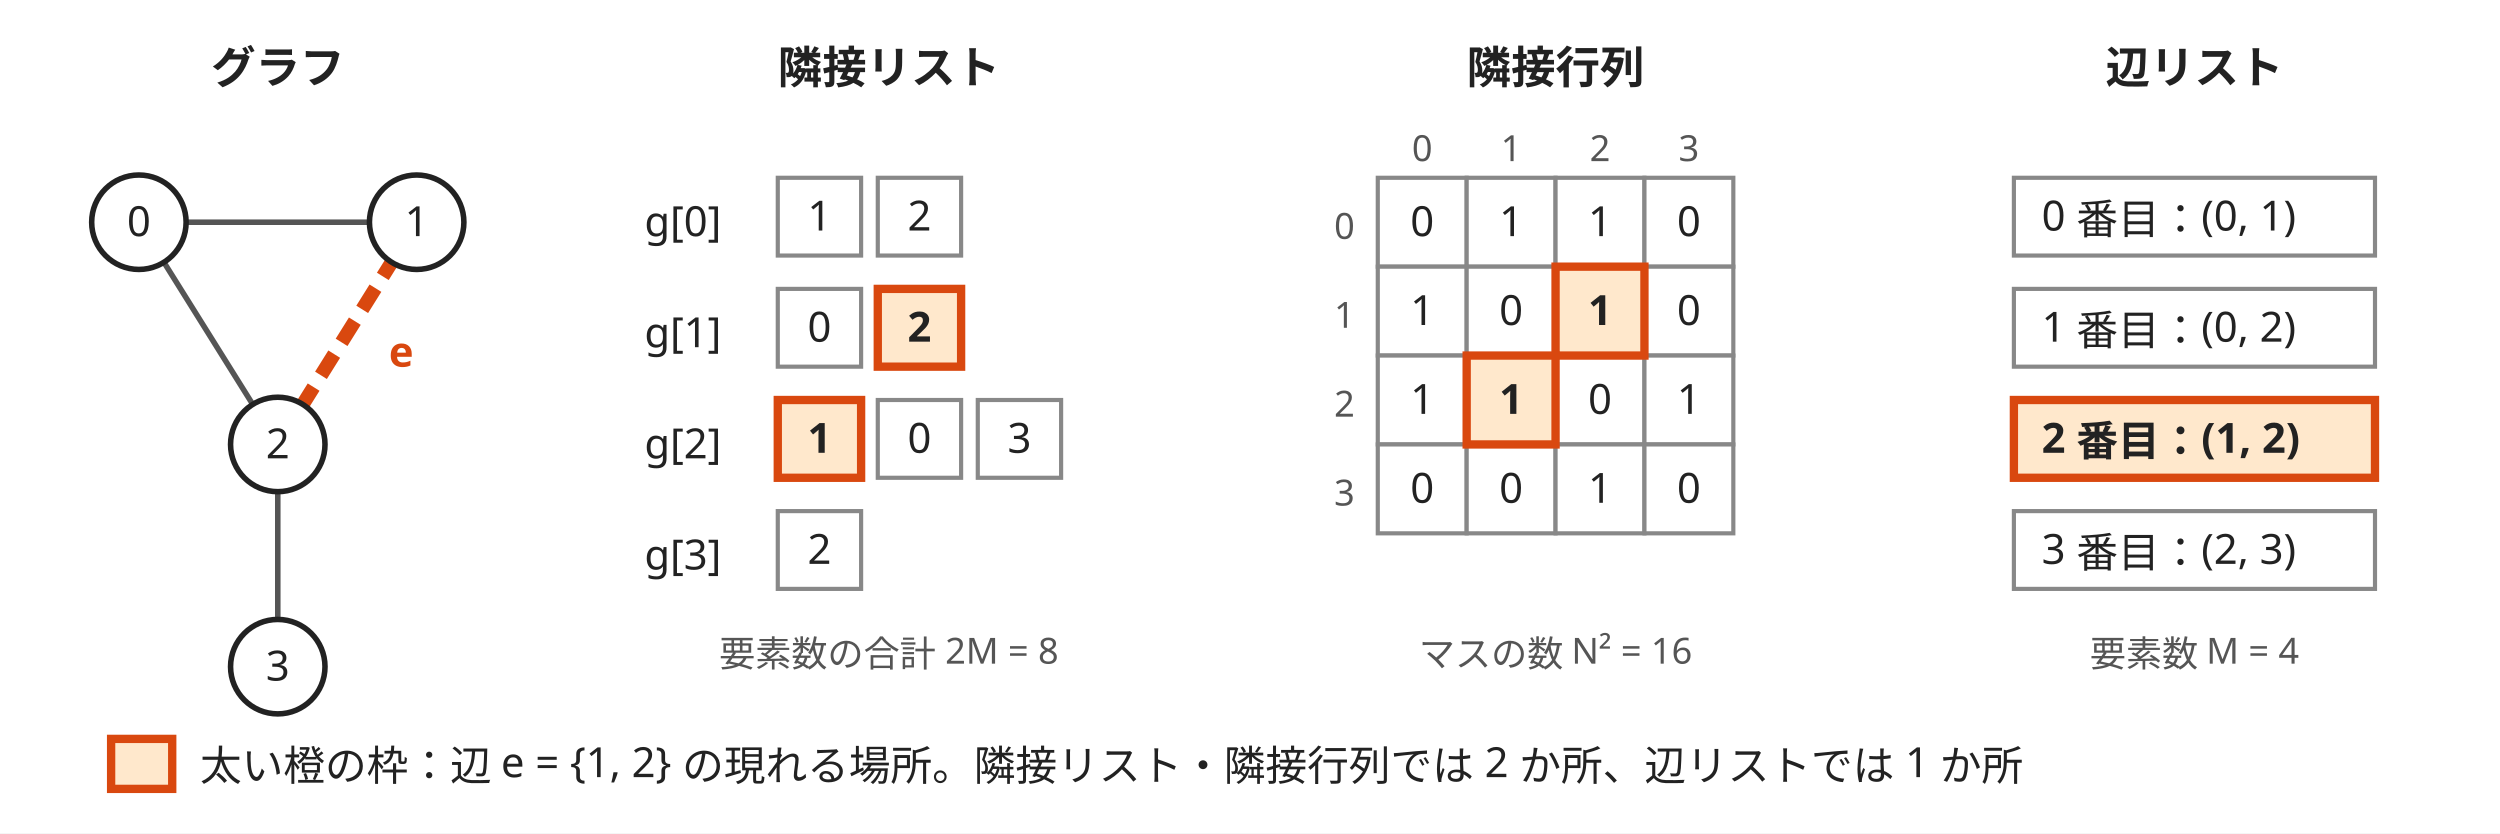
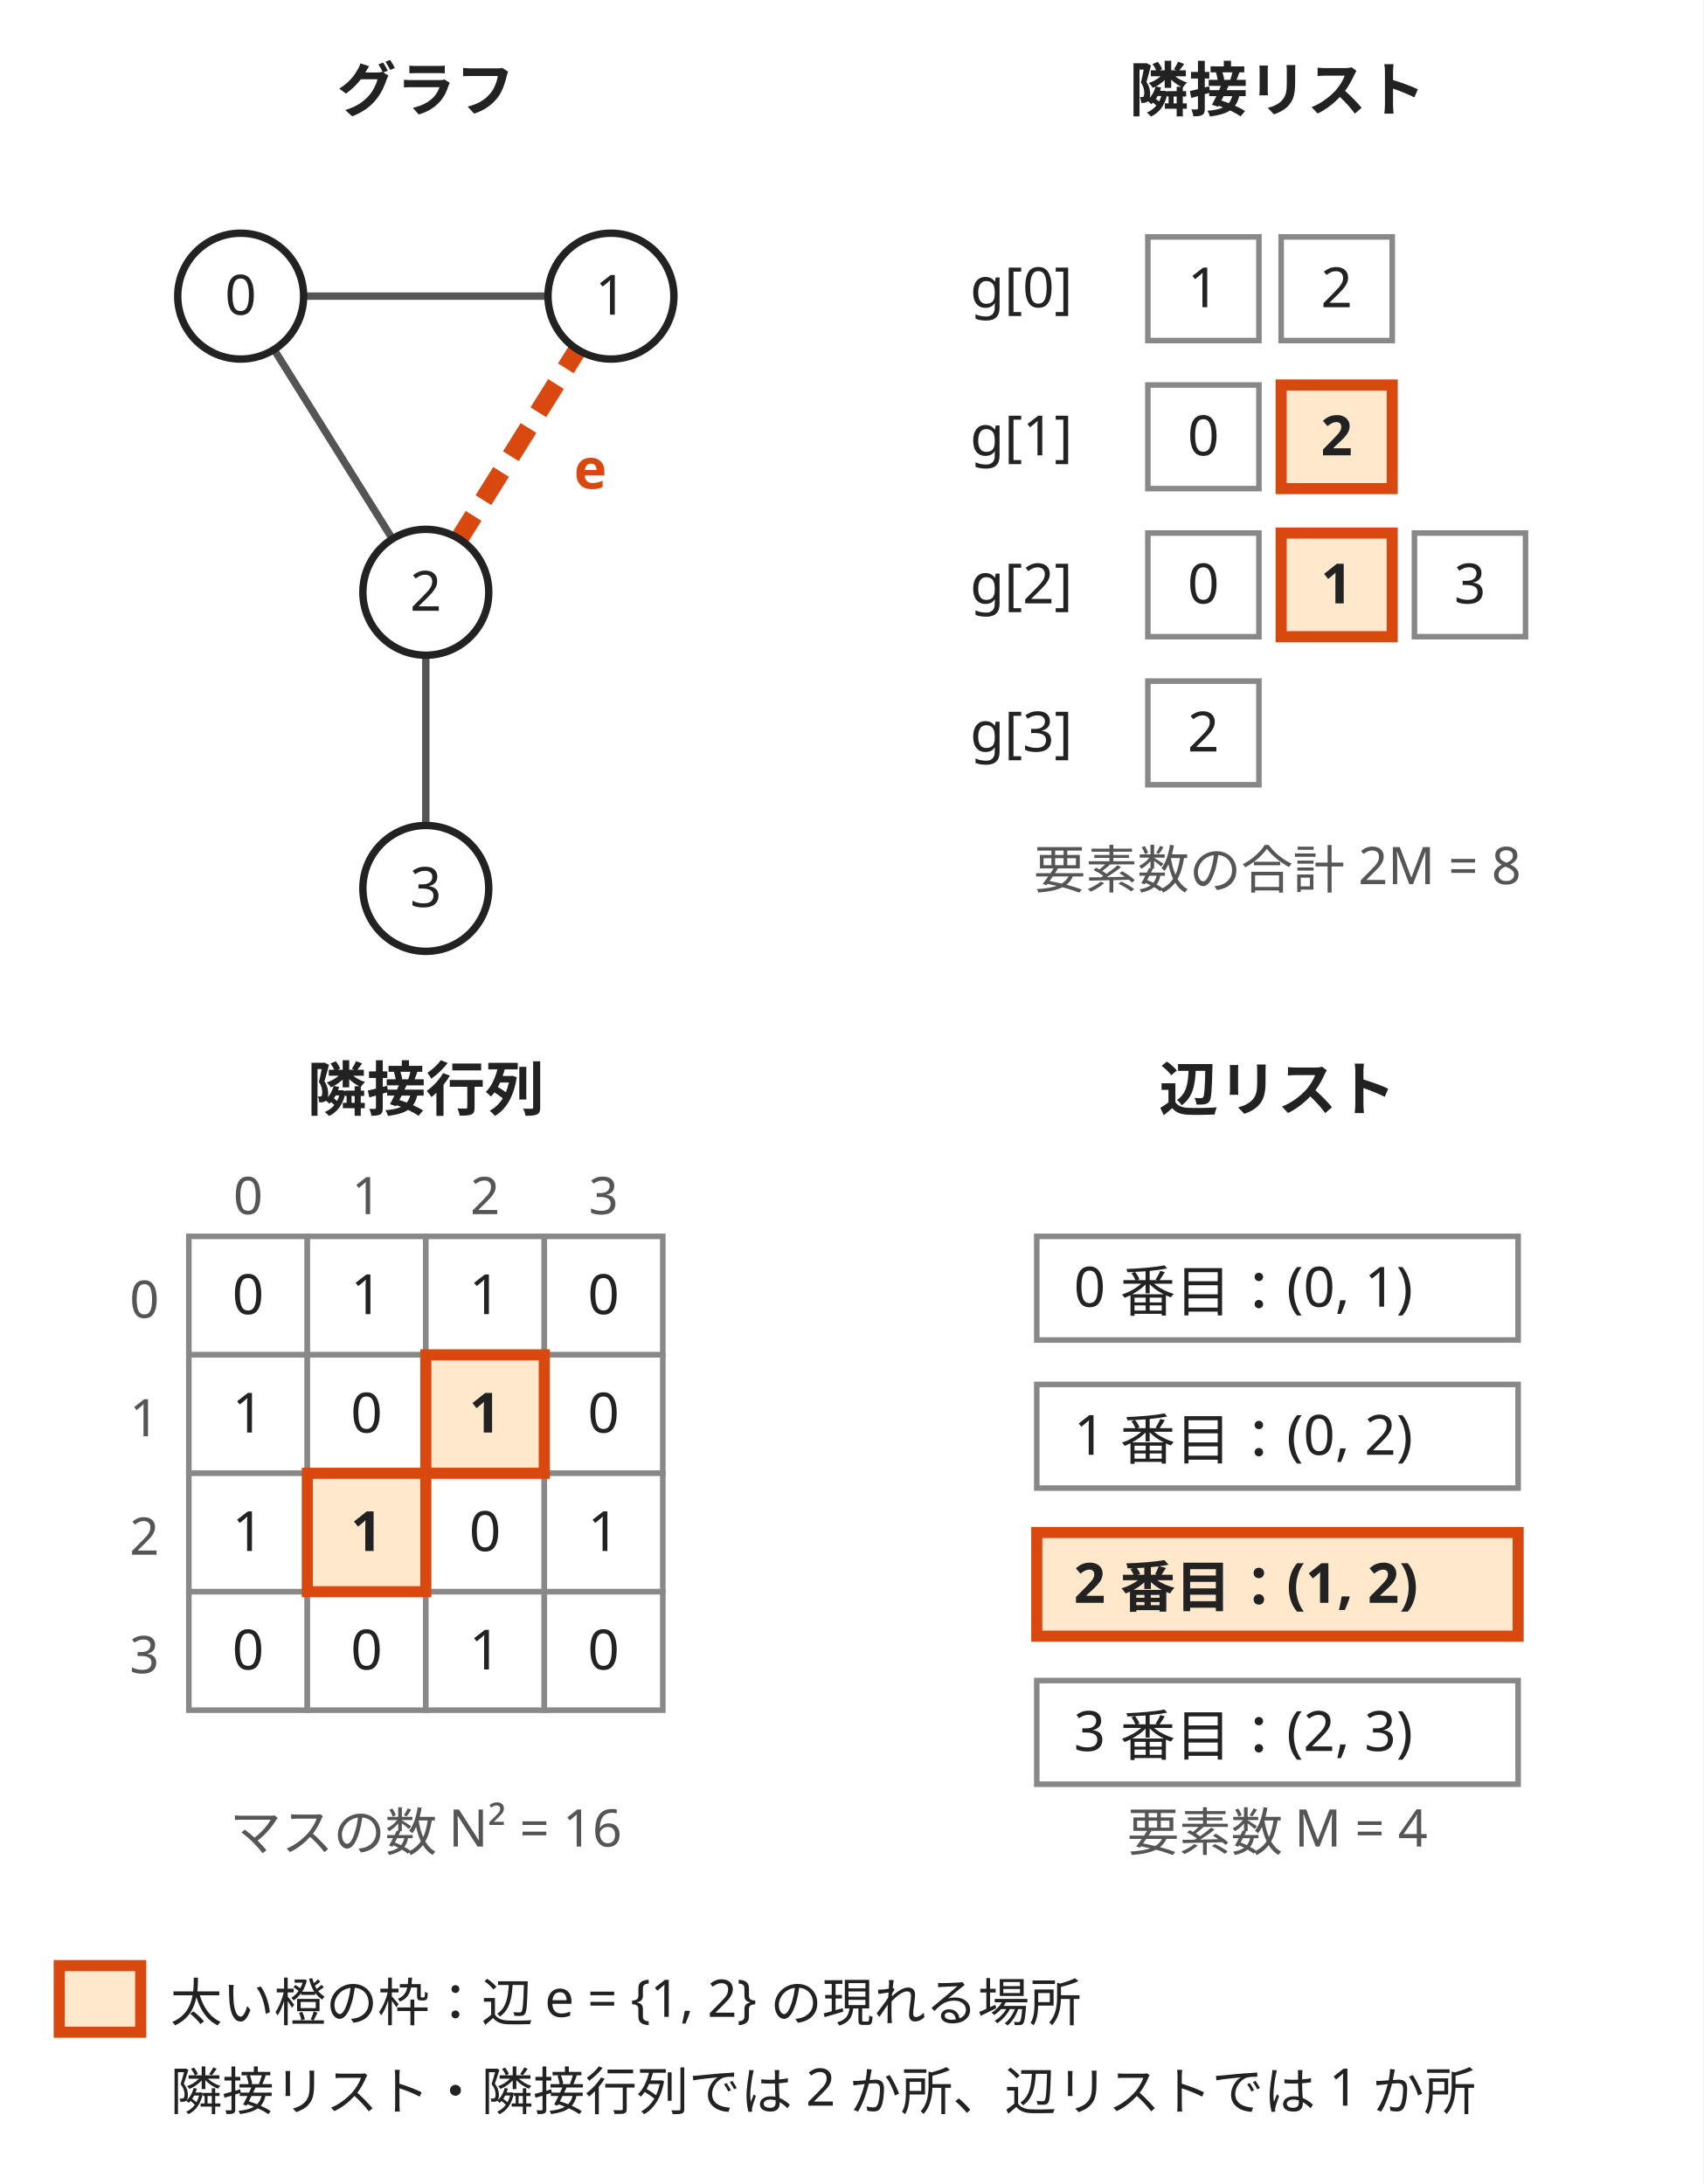
- <svg xmlns="http://www.w3.org/2000/svg" viewBox="0 0 900 300" width="900" height="300" font-family="sans-serif" font-size="15">
-   <rect x="0" y="0" width="900" height="300" fill="#ffffff" />
-   <text x="100" y="30" text-anchor="middle" font-size="16" font-weight="bold" fill="#222">グラフ</text>
+ <svg xmlns="http://www.w3.org/2000/svg" viewBox="0 0 460 590" width="460" height="590" font-family="sans-serif" font-size="15">
+   <rect x="0" y="0" width="460" height="590" fill="#ffffff" />
+   <text x="115" y="30" text-anchor="middle" font-size="16" font-weight="bold" fill="#222">グラフ</text>
  <g stroke="#555" stroke-width="2">
-     <line x1="50" y1="80" x2="150" y2="80" />
-     <line x1="50" y1="80" x2="100" y2="160" />
-     <line x1="100" y1="160" x2="100" y2="240" />
+     <line x1="65" y1="80" x2="165" y2="80" />
+     <line x1="65" y1="80" x2="115" y2="160" />
+     <line x1="115" y1="160" x2="115" y2="240" />
  </g>
-   <line x1="150" y1="80" x2="100" y2="160" stroke="#d9480f" stroke-width="5" stroke-dasharray="9 5" />
-   <text x="140" y="132" font-weight="bold" fill="#d9480f">e</text>
+   <line x1="165" y1="80" x2="115" y2="160" stroke="#d9480f" stroke-width="5" stroke-dasharray="9 5" />
+   <text x="155" y="132" font-weight="bold" fill="#d9480f">e</text>
  <g fill="#ffffff" stroke="#222" stroke-width="2">
-     <circle cx="50" cy="80" r="17" />
-     <circle cx="150" cy="80" r="17" />
-     <circle cx="100" cy="160" r="17" />
-     <circle cx="100" cy="240" r="17" />
+     <circle cx="65" cy="80" r="17" />
+     <circle cx="165" cy="80" r="17" />
+     <circle cx="115" cy="160" r="17" />
+     <circle cx="115" cy="240" r="17" />
  </g>
  <g text-anchor="middle" fill="#222">
-     <text x="50" y="85">0</text>
-     <text x="150" y="85">1</text>
-     <text x="100" y="165">2</text>
-     <text x="100" y="245">3</text>
+     <text x="65" y="85">0</text>
+     <text x="165" y="85">1</text>
+     <text x="115" y="165">2</text>
+     <text x="115" y="245">3</text>
  </g>
-   <text x="320" y="30" text-anchor="middle" font-size="16" font-weight="bold" fill="#222">隣接リスト</text>
+   <text x="345" y="30" text-anchor="middle" font-size="16" font-weight="bold" fill="#222">隣接リスト</text>
  <g fill="#222">
-     <text x="232" y="85">g[0]</text>
-     <text x="232" y="125">g[1]</text>
-     <text x="232" y="165">g[2]</text>
-     <text x="232" y="205">g[3]</text>
+     <text x="262" y="83">g[0]</text>
+     <text x="262" y="123">g[1]</text>
+     <text x="262" y="163">g[2]</text>
+     <text x="262" y="203">g[3]</text>
  </g>
  <g fill="#ffffff" stroke="#888" stroke-width="1.5">
-     <rect x="280" y="64" width="30" height="28" />
-     <rect x="316" y="64" width="30" height="28" />
-     <rect x="280" y="104" width="30" height="28" />
-     <rect x="316" y="144" width="30" height="28" />
-     <rect x="352" y="144" width="30" height="28" />
-     <rect x="280" y="184" width="30" height="28" />
+     <rect x="310" y="64" width="30" height="28" />
+     <rect x="346" y="64" width="30" height="28" />
+     <rect x="310" y="104" width="30" height="28" />
+     <rect x="310" y="144" width="30" height="28" />
+     <rect x="382" y="144" width="30" height="28" />
+     <rect x="310" y="184" width="30" height="28" />
  </g>
  <g fill="#ffe8cc" stroke="#d9480f" stroke-width="3">
-     <rect x="316" y="104" width="30" height="28" />
-     <rect x="280" y="144" width="30" height="28" />
+     <rect x="346" y="104" width="30" height="28" />
+     <rect x="346" y="144" width="30" height="28" />
  </g>
  <g text-anchor="middle" fill="#222">
-     <text x="295" y="83">1</text>
-     <text x="331" y="83">2</text>
-     <text x="295" y="123">0</text>
-     <text x="331" y="123" font-weight="bold">2</text>
-     <text x="295" y="163" font-weight="bold">1</text>
-     <text x="331" y="163">0</text>
-     <text x="367" y="163">3</text>
-     <text x="295" y="203">2</text>
+     <text x="325" y="83">1</text>
+     <text x="361" y="83">2</text>
+     <text x="325" y="123">0</text>
+     <text x="361" y="123" font-weight="bold">2</text>
+     <text x="325" y="163">0</text>
+     <text x="361" y="163" font-weight="bold">1</text>
+     <text x="397" y="163">3</text>
+     <text x="325" y="203">2</text>
  </g>
-   <text x="320" y="240" text-anchor="middle" font-size="13" fill="#555">要素数の合計 2M = 8</text>
-   <text x="560" y="30" text-anchor="middle" font-size="16" font-weight="bold" fill="#222">隣接行列</text>
-   <g text-anchor="middle" font-size="13" fill="#555">
-     <text x="512" y="58">0</text>
-     <text x="544" y="58">1</text>
-     <text x="576" y="58">2</text>
-     <text x="608" y="58">3</text>
-     <text x="484" y="86">0</text>
-     <text x="484" y="118">1</text>
-     <text x="484" y="150">2</text>
-     <text x="484" y="182">3</text>
+   <text x="345" y="240" text-anchor="middle" font-size="14" fill="#555">要素数の合計 2M = 8</text>
+   <text x="115" y="300" text-anchor="middle" font-size="16" font-weight="bold" fill="#222">隣接行列</text>
+   <g text-anchor="middle" font-size="14" fill="#555">
+     <text x="67" y="328">0</text>
+     <text x="99" y="328">1</text>
+     <text x="131" y="328">2</text>
+     <text x="163" y="328">3</text>
+     <text x="39" y="356">0</text>
+     <text x="39" y="388">1</text>
+     <text x="39" y="420">2</text>
+     <text x="39" y="452">3</text>
  </g>
  <g fill="#ffffff" stroke="#888" stroke-width="1.5">
-     <rect x="496" y="64" width="32" height="32" />
-     <rect x="528" y="64" width="32" height="32" />
-     <rect x="560" y="64" width="32" height="32" />
-     <rect x="592" y="64" width="32" height="32" />
-     <rect x="496" y="96" width="32" height="32" />
-     <rect x="528" y="96" width="32" height="32" />
-     <rect x="592" y="96" width="32" height="32" />
-     <rect x="496" y="128" width="32" height="32" />
-     <rect x="560" y="128" width="32" height="32" />
-     <rect x="592" y="128" width="32" height="32" />
-     <rect x="496" y="160" width="32" height="32" />
-     <rect x="528" y="160" width="32" height="32" />
-     <rect x="560" y="160" width="32" height="32" />
-     <rect x="592" y="160" width="32" height="32" />
+     <rect x="51" y="334" width="32" height="32" />
+     <rect x="83" y="334" width="32" height="32" />
+     <rect x="115" y="334" width="32" height="32" />
+     <rect x="147" y="334" width="32" height="32" />
+     <rect x="51" y="366" width="32" height="32" />
+     <rect x="83" y="366" width="32" height="32" />
+     <rect x="147" y="366" width="32" height="32" />
+     <rect x="51" y="398" width="32" height="32" />
+     <rect x="115" y="398" width="32" height="32" />
+     <rect x="147" y="398" width="32" height="32" />
+     <rect x="51" y="430" width="32" height="32" />
+     <rect x="83" y="430" width="32" height="32" />
+     <rect x="115" y="430" width="32" height="32" />
+     <rect x="147" y="430" width="32" height="32" />
  </g>
  <g fill="#ffe8cc" stroke="#d9480f" stroke-width="3">
-     <rect x="560" y="96" width="32" height="32" />
-     <rect x="528" y="128" width="32" height="32" />
+     <rect x="115" y="366" width="32" height="32" />
+     <rect x="83" y="398" width="32" height="32" />
  </g>
  <g text-anchor="middle" fill="#222">
-     <text x="512" y="85">0</text>
-     <text x="544" y="85">1</text>
-     <text x="576" y="85">1</text>
-     <text x="608" y="85">0</text>
-     <text x="512" y="117">1</text>
-     <text x="544" y="117">0</text>
-     <text x="576" y="117" font-weight="bold">1</text>
-     <text x="608" y="117">0</text>
-     <text x="512" y="149">1</text>
-     <text x="544" y="149" font-weight="bold">1</text>
-     <text x="576" y="149">0</text>
-     <text x="608" y="149">1</text>
-     <text x="512" y="181">0</text>
-     <text x="544" y="181">0</text>
-     <text x="576" y="181">1</text>
-     <text x="608" y="181">0</text>
+     <text x="67" y="355">0</text>
+     <text x="99" y="355">1</text>
+     <text x="131" y="355">1</text>
+     <text x="163" y="355">0</text>
+     <text x="67" y="387">1</text>
+     <text x="99" y="387">0</text>
+     <text x="131" y="387" font-weight="bold">1</text>
+     <text x="163" y="387">0</text>
+     <text x="67" y="419">1</text>
+     <text x="99" y="419" font-weight="bold">1</text>
+     <text x="131" y="419">0</text>
+     <text x="163" y="419">1</text>
+     <text x="67" y="451">0</text>
+     <text x="99" y="451">0</text>
+     <text x="131" y="451">1</text>
+     <text x="163" y="451">0</text>
  </g>
-   <text x="560" y="240" text-anchor="middle" font-size="13" fill="#555">マスの数 N² = 16</text>
-   <text x="790" y="30" text-anchor="middle" font-size="16" font-weight="bold" fill="#222">辺リスト</text>
+   <text x="115" y="500" text-anchor="middle" font-size="14" fill="#555">マスの数 N² = 16</text>
+   <text x="345" y="300" text-anchor="middle" font-size="16" font-weight="bold" fill="#222">辺リスト</text>
  <g fill="#ffffff" stroke="#888" stroke-width="1.5">
-     <rect x="725" y="64" width="130" height="28" />
-     <rect x="725" y="104" width="130" height="28" />
-     <rect x="725" y="184" width="130" height="28" />
+     <rect x="280" y="334" width="130" height="28" />
+     <rect x="280" y="374" width="130" height="28" />
+     <rect x="280" y="454" width="130" height="28" />
  </g>
-   <rect x="725" y="144" width="130" height="28" fill="#ffe8cc" stroke="#d9480f" stroke-width="3" />
+   <rect x="280" y="414" width="130" height="28" fill="#ffe8cc" stroke="#d9480f" stroke-width="3" />
  <g fill="#222">
-     <text x="735" y="83">0 番目：(0, 1)</text>
-     <text x="735" y="123">1 番目：(0, 2)</text>
-     <text x="735" y="163" font-weight="bold">2 番目：(1, 2)</text>
-     <text x="735" y="203">3 番目：(2, 3)</text>
+     <text x="290" y="353">0 番目：(0, 1)</text>
+     <text x="290" y="393">1 番目：(0, 2)</text>
+     <text x="290" y="433" font-weight="bold">2 番目：(1, 2)</text>
+     <text x="290" y="473">3 番目：(2, 3)</text>
  </g>
-   <text x="790" y="240" text-anchor="middle" font-size="13" fill="#555">要素数 M = 4</text>
-   <rect x="40" y="266" width="22" height="18" fill="#ffe8cc" stroke="#d9480f" stroke-width="3" />
-   <text x="72" y="281" fill="#222">太い橙の枠：辺 e = {1, 2} の現れる場所。隣接リスト・隣接行列では 2 か所、辺リストでは 1 か所</text>
+   <text x="345" y="500" text-anchor="middle" font-size="14" fill="#555">要素数 M = 4</text>
+   <rect x="16" y="531" width="22" height="18" fill="#ffe8cc" stroke="#d9480f" stroke-width="3" />
+   <text x="46" y="546" font-size="14" fill="#222">太い橙の枠：辺 e = {1, 2} の現れる場所</text>
+   <text x="46" y="570" font-size="14" fill="#222">隣接リスト・隣接行列では 2 か所、辺リストでは 1 か所</text>
</svg>
